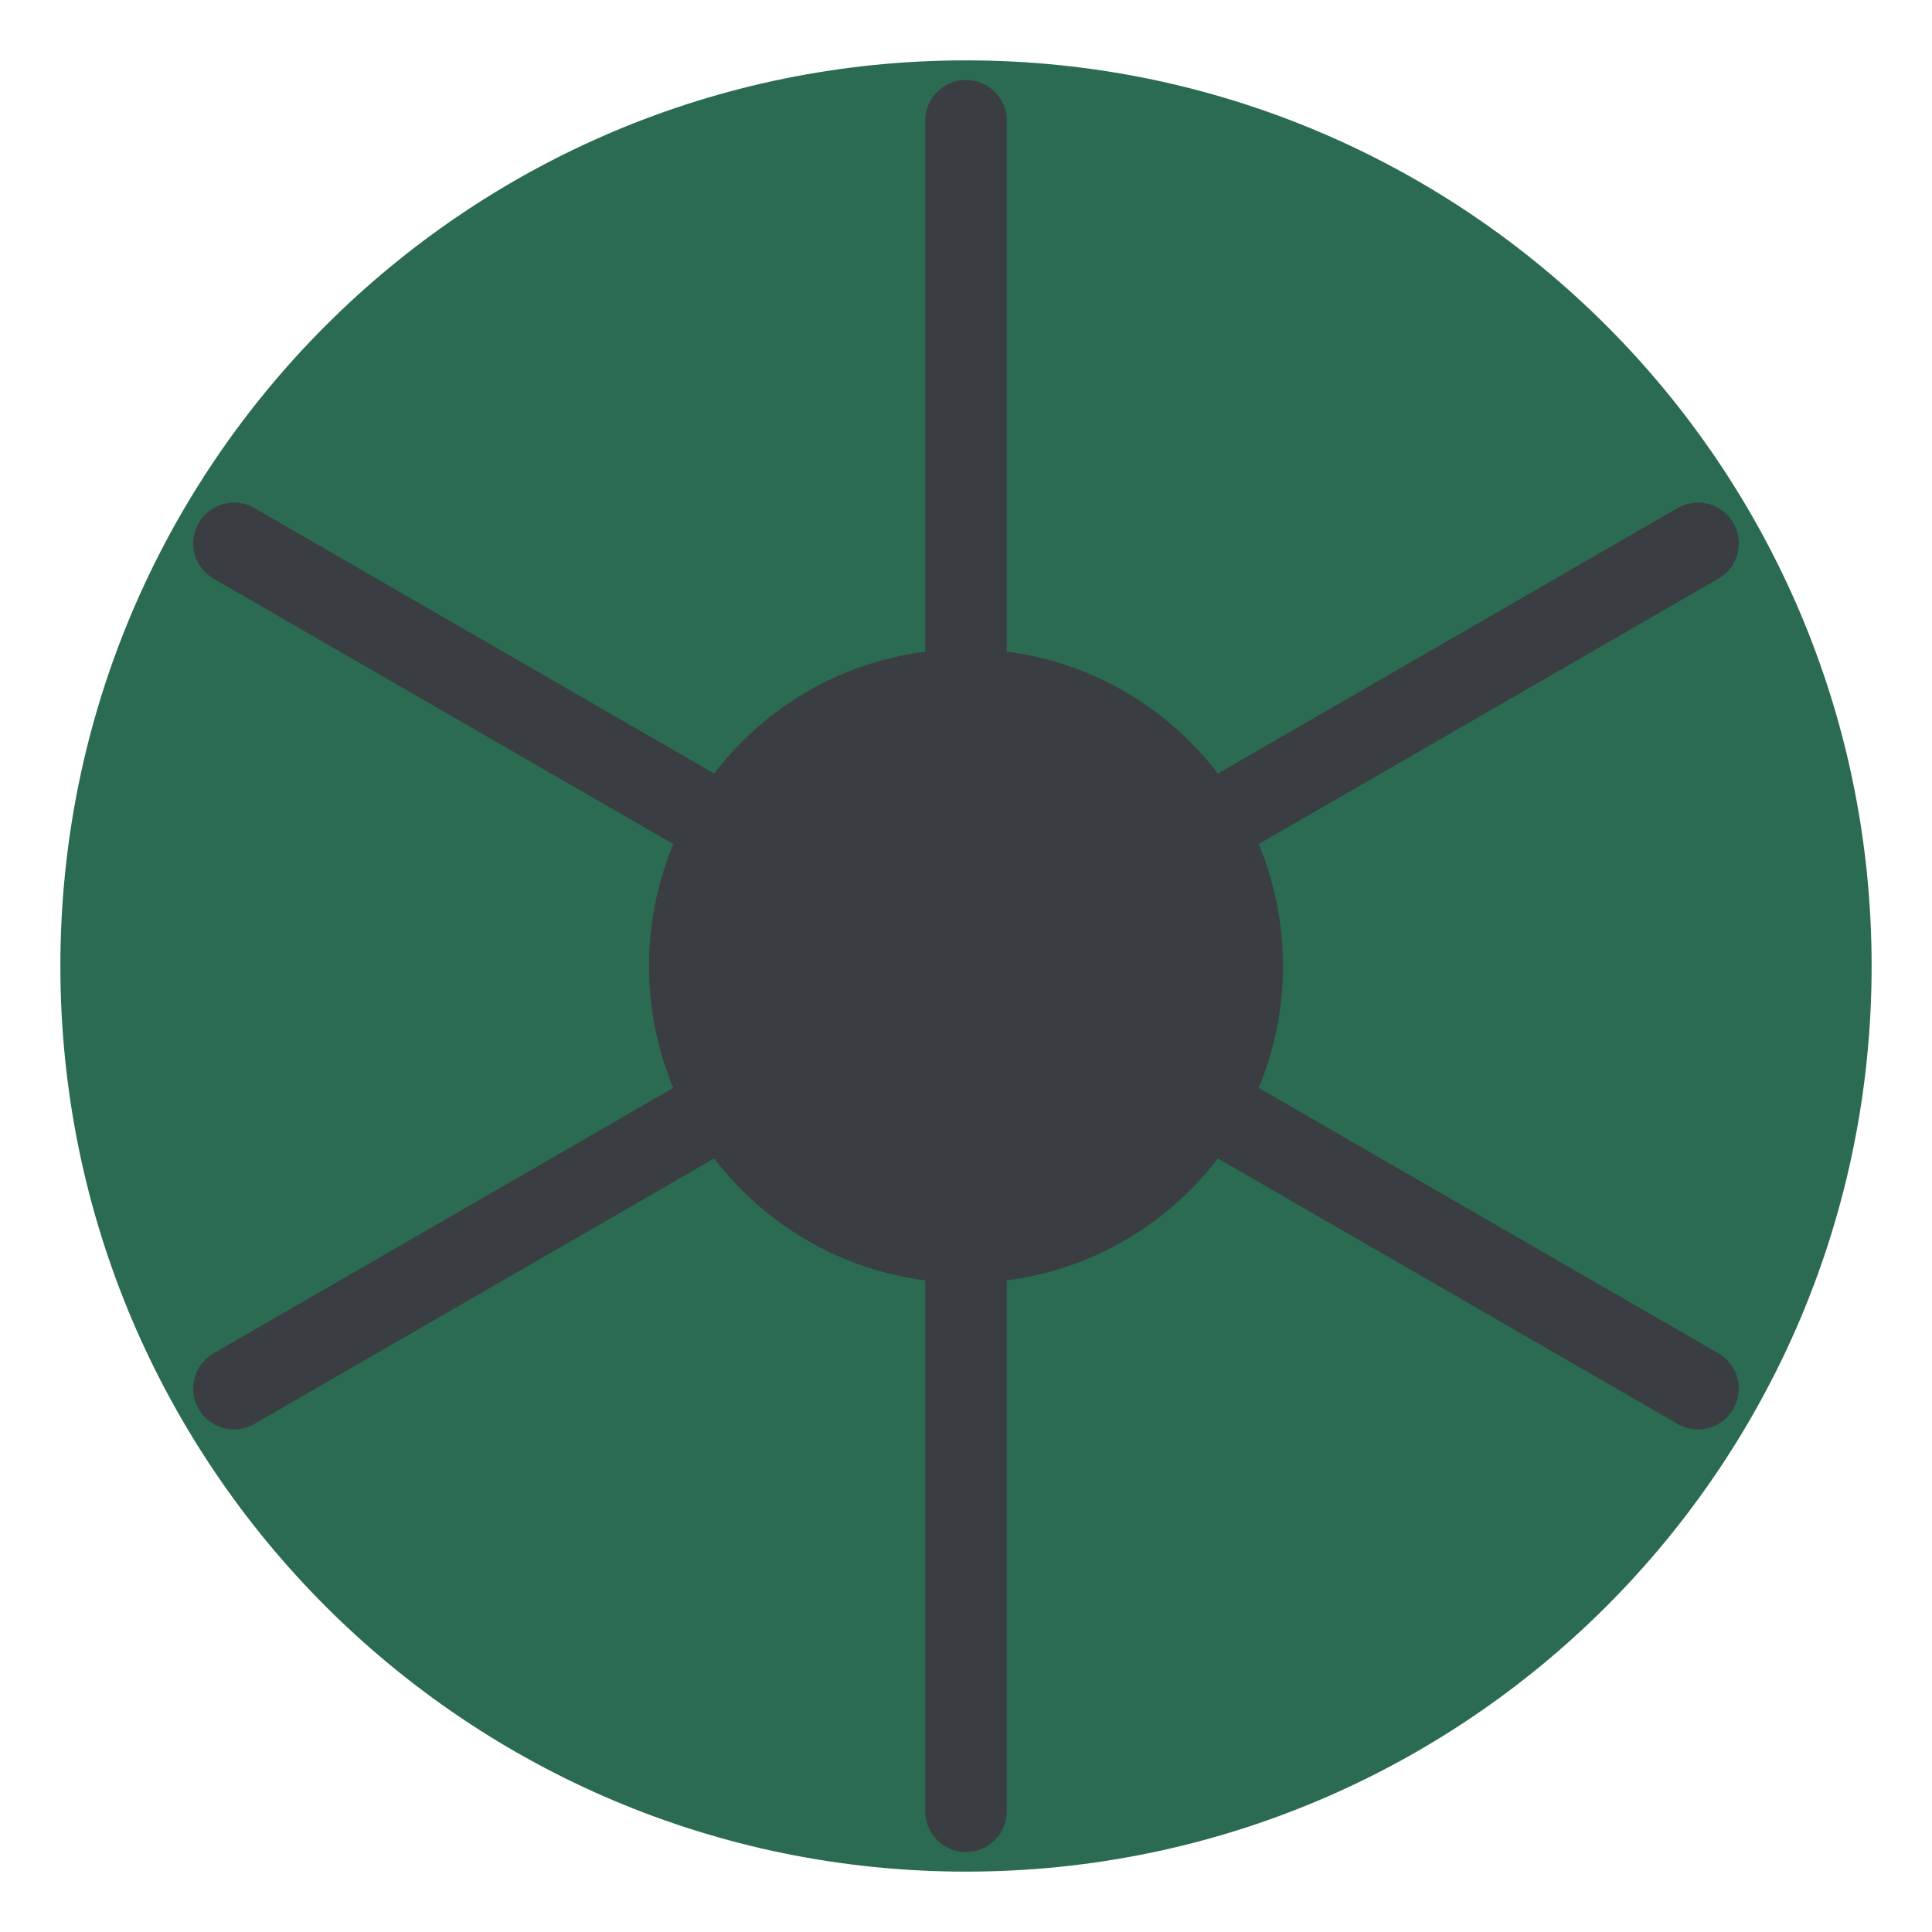
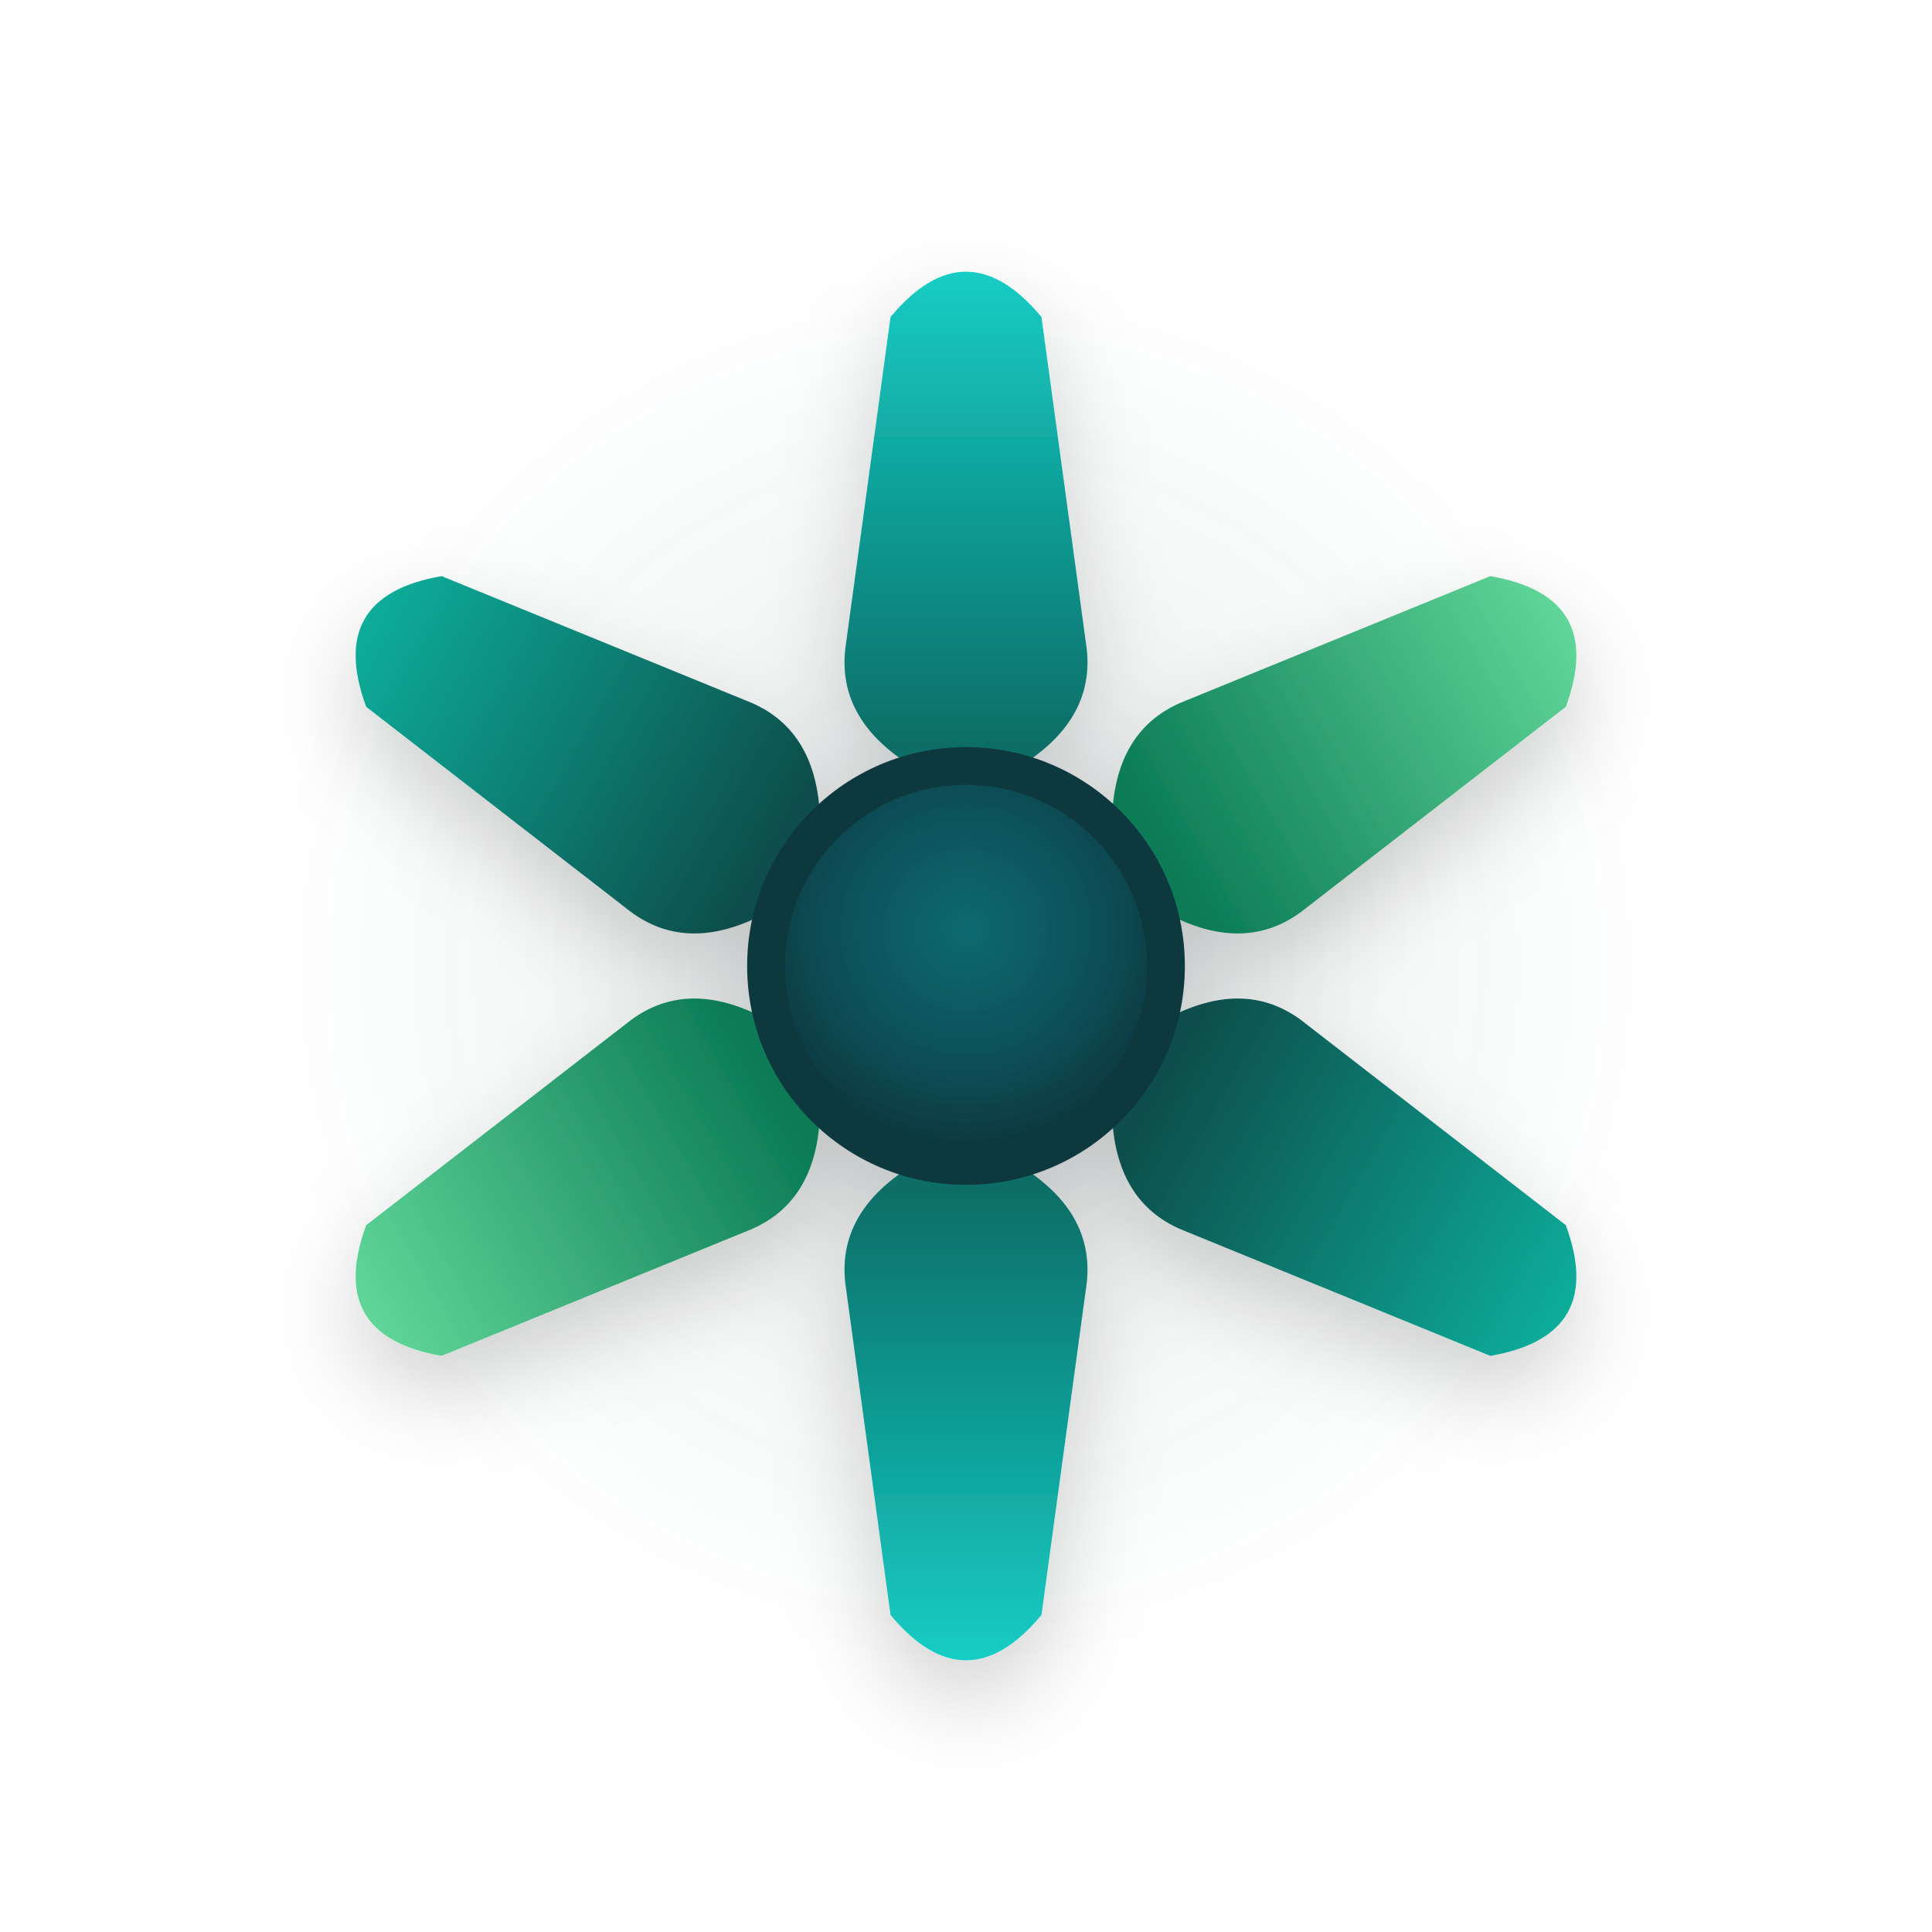
- <svg xmlns="http://www.w3.org/2000/svg" viewBox="0 0 32 32" fill="none" aria-hidden="true">
-   <circle cx="16" cy="16" r="15" fill="#2a6b52" />
-   <g stroke="#3a3d42" stroke-width="1.35" stroke-linecap="round">
-     <line x1="16" y1="16" x2="16" y2="2" />
-     <line x1="16" y1="16" x2="16" y2="2" transform="rotate(60 16 16)" />
-     <line x1="16" y1="16" x2="16" y2="2" transform="rotate(120 16 16)" />
-     <line x1="16" y1="16" x2="16" y2="2" transform="rotate(180 16 16)" />
-     <line x1="16" y1="16" x2="16" y2="2" transform="rotate(240 16 16)" />
-     <line x1="16" y1="16" x2="16" y2="2" transform="rotate(300 16 16)" />
+ <svg xmlns="http://www.w3.org/2000/svg" width="256" height="256" viewBox="0 0 256 256" fill="none">
+   <defs>
+     <radialGradient id="bgGlow" cx="50%" cy="50%" r="50%">
+       <stop offset="0%" stop-color="#123B39" stop-opacity="0.10" />
+       <stop offset="100%" stop-color="#123B39" stop-opacity="0" />
+     </radialGradient>
+     <radialGradient id="coreGrad" cx="50%" cy="40%" r="70%">
+       <stop offset="0%" stop-color="#0E6A70" />
+       <stop offset="55%" stop-color="#084E57" />
+       <stop offset="100%" stop-color="#062D34" />
+     </radialGradient>
+     <linearGradient id="petalA" x1="128" y1="34" x2="128" y2="98" gradientUnits="userSpaceOnUse">
+       <stop offset="0%" stop-color="#16D0C8" />
+       <stop offset="100%" stop-color="#0A6E67" />
+     </linearGradient>
+     <linearGradient id="petalB" x1="128" y1="34" x2="128" y2="98" gradientUnits="userSpaceOnUse">
+       <stop offset="0%" stop-color="#63D99A" />
+       <stop offset="100%" stop-color="#0B7B57" />
+     </linearGradient>
+     <linearGradient id="petalC" x1="128" y1="34" x2="128" y2="98" gradientUnits="userSpaceOnUse">
+       <stop offset="0%" stop-color="#0FB09D" />
+       <stop offset="100%" stop-color="#084E4B" />
+     </linearGradient>
+     <filter id="shadow" x="-20%" y="-20%" width="140%" height="140%">
+       <feDropShadow dx="0" dy="5" stdDeviation="6" flood-color="#001518" flood-opacity="0.18" />
+     </filter>
+     <path id="blade" d="M118 42       Q128 30 138 42       L144 86       Q145 95 136 101       Q128 106 120 101       Q111 95 112 86       Z" />
+   </defs>
+   <circle cx="128" cy="128" r="92" fill="url(#bgGlow)" />
+   <g filter="url(#shadow)">
+     <g>
+       <use href="#blade" fill="url(#petalA)" />
+     </g>
+     <g transform="rotate(60 128 128)">
+       <use href="#blade" fill="url(#petalB)" />
+     </g>
+     <g transform="rotate(120 128 128)">
+       <use href="#blade" fill="url(#petalC)" />
+     </g>
+     <g transform="rotate(180 128 128)">
+       <use href="#blade" fill="url(#petalA)" />
+     </g>
+     <g transform="rotate(240 128 128)">
+       <use href="#blade" fill="url(#petalB)" />
+     </g>
+     <g transform="rotate(300 128 128)">
+       <use href="#blade" fill="url(#petalC)" />
+     </g>
+     <circle cx="128" cy="128" r="29" fill="#0A383E" />
+     <circle cx="128" cy="128" r="24" fill="url(#coreGrad)" />
  </g>
-   <circle cx="16" cy="16" r="5.25" fill="#3a3d42" />
</svg>
